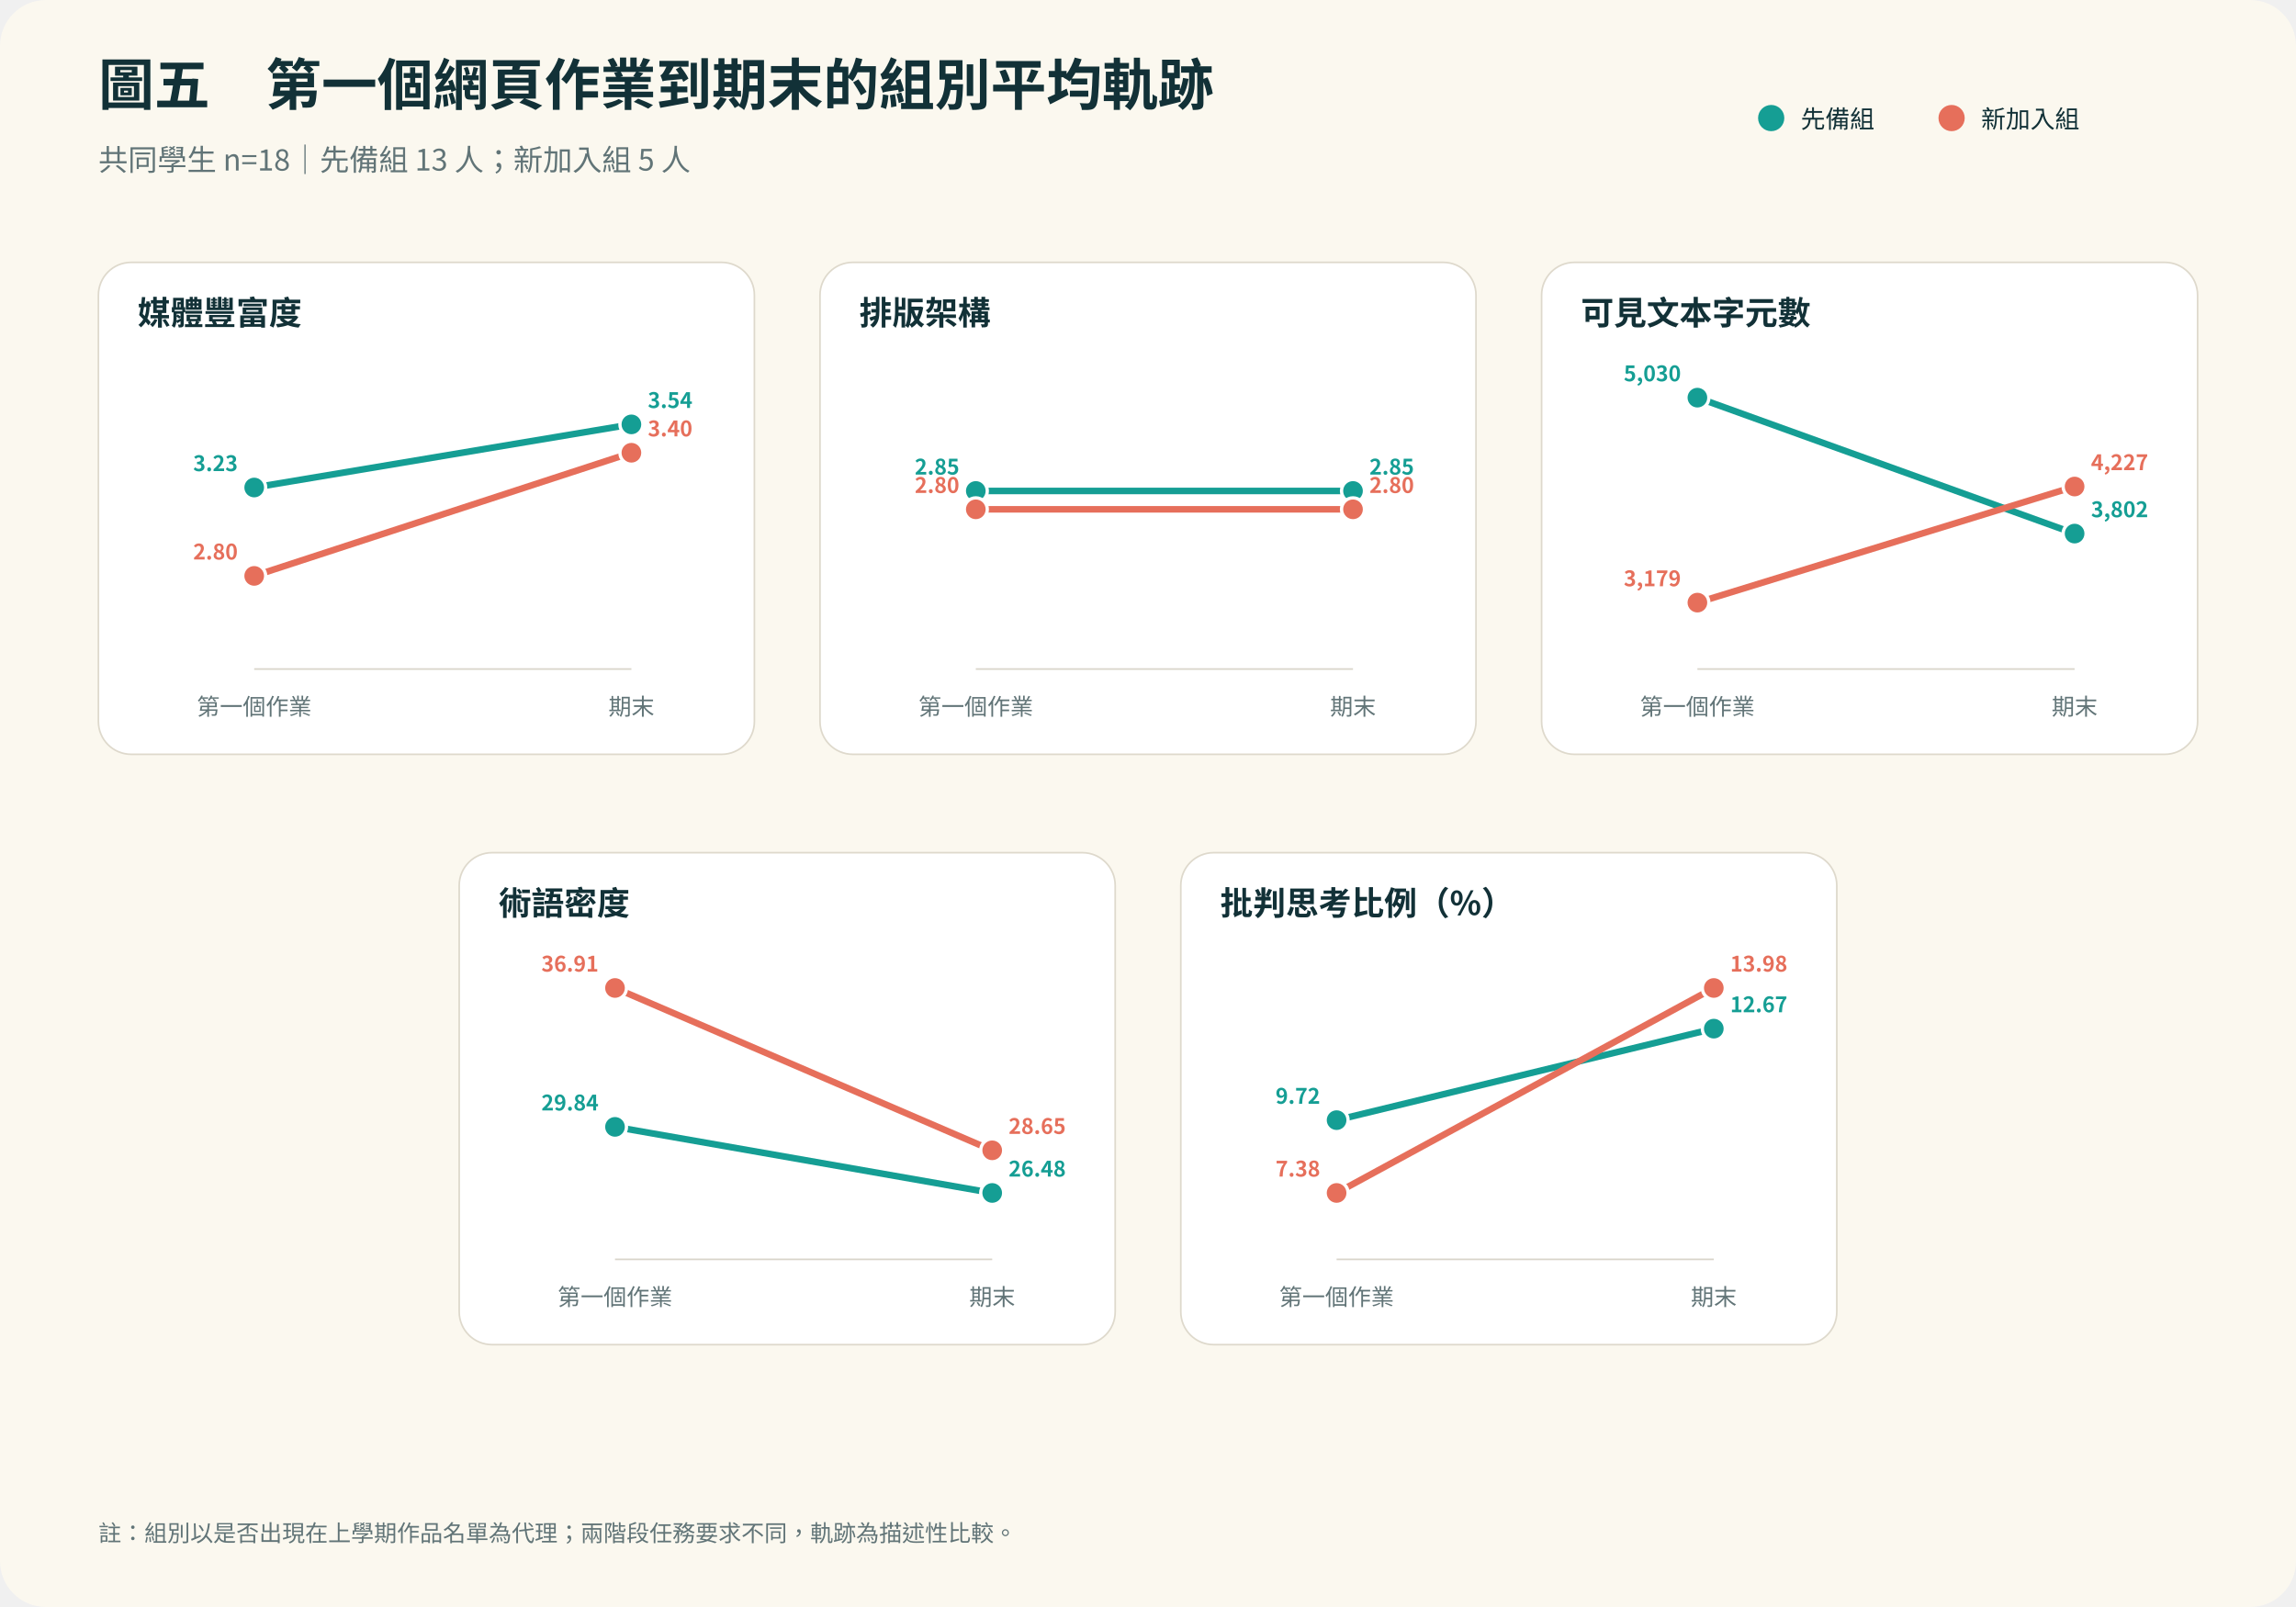
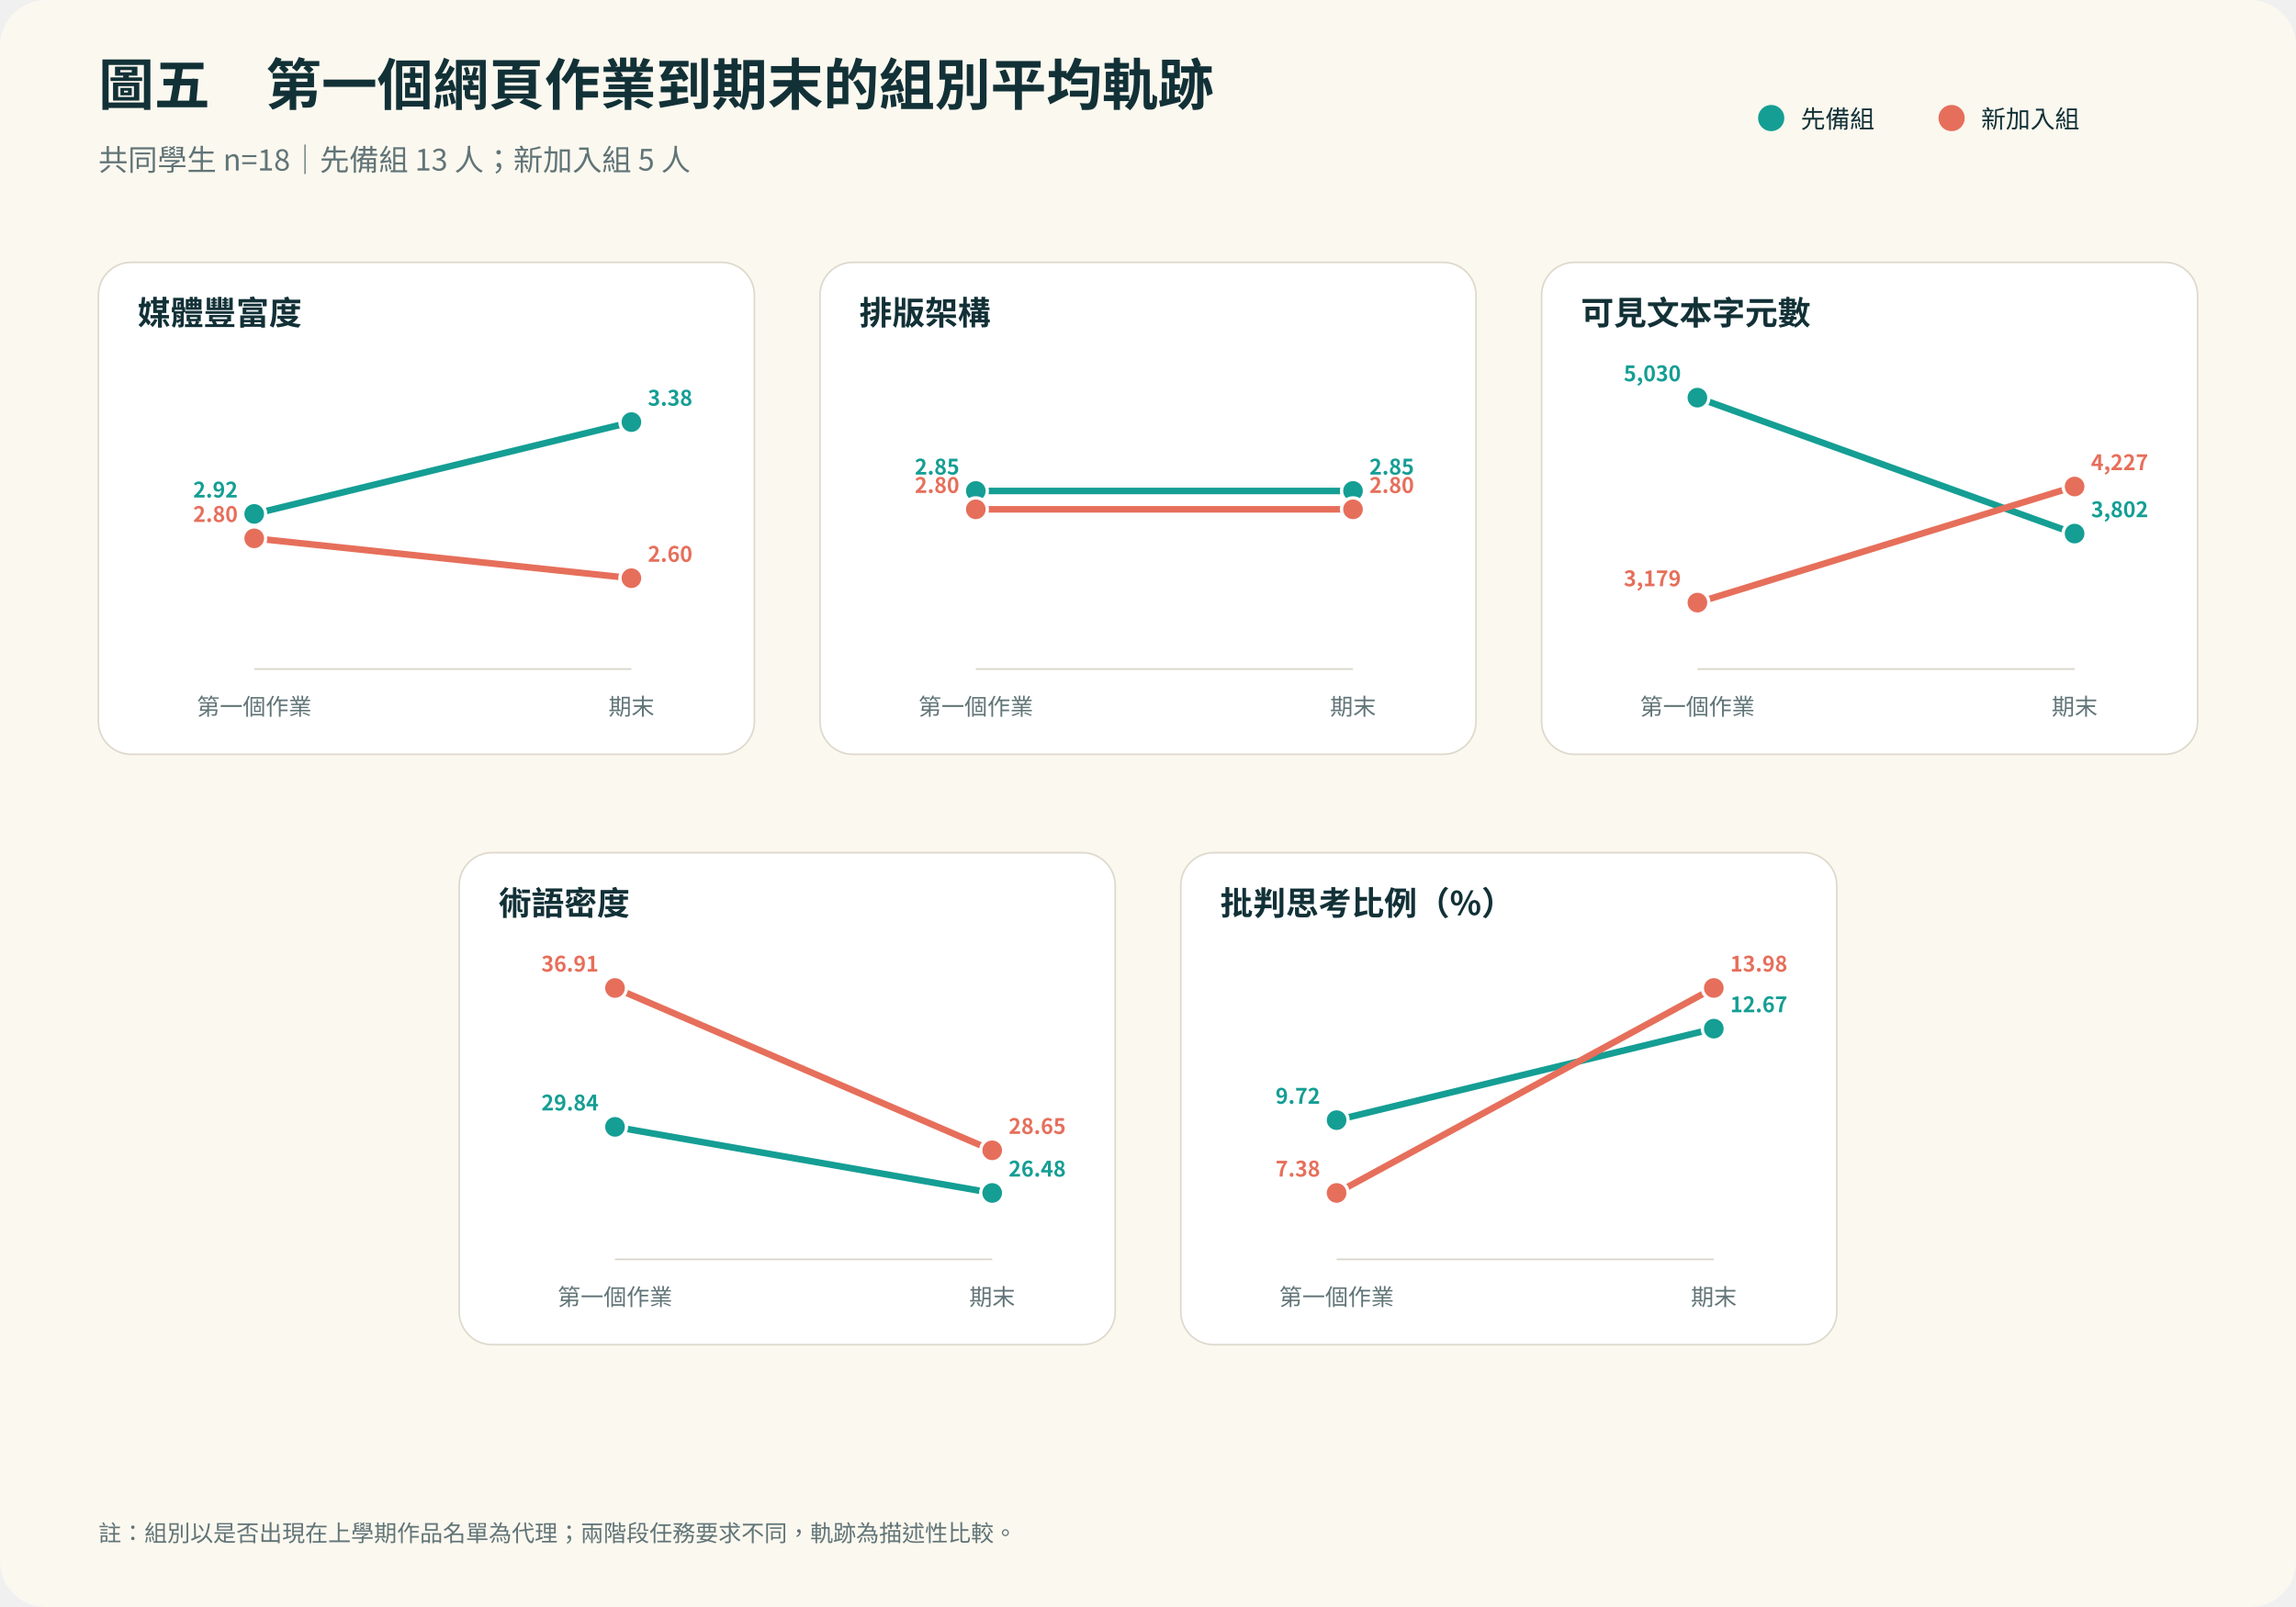
<svg xmlns="http://www.w3.org/2000/svg" width="1400" height="980" viewBox="0 0 1400 980" role="img" aria-labelledby="title desc">
  <rect width="1400" height="980" rx="28" fill="#fbf8ef" />
  <text x="60" y="64" fill="#123137" font-family="'Noto Sans CJK TC','Noto Sans TC','WenQuanYi Micro Hei',sans-serif" font-size="34" font-weight="800">圖五　第一個網頁作業到期末的組別平均軌跡</text>
  <text x="60" y="104" fill="#617477" font-family="'Noto Sans CJK TC','Noto Sans TC','WenQuanYi Micro Hei',sans-serif" font-size="18">共同學生 n=18｜先備組 13 人；新加入組 5 人</text>
  <circle cx="1080" cy="72" r="8" fill="#159e94" />
  <text x="1098" y="78" fill="#123137" font-family="'Noto Sans CJK TC','Noto Sans TC','WenQuanYi Micro Hei',sans-serif" font-size="15">先備組</text>
  <circle cx="1190" cy="72" r="8" fill="#e66f5b" />
  <text x="1208" y="78" fill="#123137" font-family="'Noto Sans CJK TC','Noto Sans TC','WenQuanYi Micro Hei',sans-serif" font-size="15">新加入組</text>
  <rect x="60" y="160" width="400" height="300" rx="20" fill="#ffffff" stroke="#ded9cc" />
  <text x="84" y="198" fill="#123137" font-family="'Noto Sans CJK TC','Noto Sans TC','WenQuanYi Micro Hei',sans-serif" font-size="20" font-weight="760">媒體豐富度</text>
  <line x1="155" y1="408" x2="385" y2="408" stroke="#d9d5ca" />
  <text x="155" y="436" text-anchor="middle" fill="#617477" font-family="'Noto Sans CJK TC','Noto Sans TC','WenQuanYi Micro Hei',sans-serif" font-size="14">第一個作業</text>
  <text x="385" y="436" text-anchor="middle" fill="#617477" font-family="'Noto Sans CJK TC','Noto Sans TC','WenQuanYi Micro Hei',sans-serif" font-size="14">期末</text>
-   <line x1="155" y1="297.3" x2="385" y2="258.8" stroke="#159e94" stroke-width="4" />
-   <circle cx="155" cy="297.3" r="7" fill="#159e94" stroke="white" stroke-width="2" />
-   <circle cx="385" cy="258.8" r="7" fill="#159e94" stroke="white" stroke-width="2" />
-   <text x="145" y="287.3" text-anchor="end" fill="#159e94" font-family="'Noto Sans CJK TC','Noto Sans TC','WenQuanYi Micro Hei',sans-serif" font-size="13" font-weight="750">3.23</text>
-   <text x="395" y="248.8" fill="#159e94" font-family="'Noto Sans CJK TC','Noto Sans TC','WenQuanYi Micro Hei',sans-serif" font-size="13" font-weight="750">3.54</text>
-   <line x1="155" y1="351.2" x2="385" y2="276.1" stroke="#e66f5b" stroke-width="4" />
-   <circle cx="155" cy="351.2" r="7" fill="#e66f5b" stroke="white" stroke-width="2" />
-   <circle cx="385" cy="276.1" r="7" fill="#e66f5b" stroke="white" stroke-width="2" />
-   <text x="145" y="341.2" text-anchor="end" fill="#e66f5b" font-family="'Noto Sans CJK TC','Noto Sans TC','WenQuanYi Micro Hei',sans-serif" font-size="13" font-weight="750">2.80</text>
-   <text x="395" y="266.1" fill="#e66f5b" font-family="'Noto Sans CJK TC','Noto Sans TC','WenQuanYi Micro Hei',sans-serif" font-size="13" font-weight="750">3.40</text>
+   <line x1="155" y1="313.4" x2="385" y2="257.4" stroke="#159e94" stroke-width="4" />
+   <circle cx="155" cy="313.4" r="7" fill="#159e94" stroke="white" stroke-width="2" />
+   <circle cx="385" cy="257.4" r="7" fill="#159e94" stroke="white" stroke-width="2" />
+   <text x="145" y="303.4" text-anchor="end" fill="#159e94" font-family="'Noto Sans CJK TC','Noto Sans TC','WenQuanYi Micro Hei',sans-serif" font-size="13" font-weight="750">2.92</text>
+   <text x="395" y="247.4" fill="#159e94" font-family="'Noto Sans CJK TC','Noto Sans TC','WenQuanYi Micro Hei',sans-serif" font-size="13" font-weight="750">3.38</text>
+   <line x1="155" y1="328.3" x2="385" y2="352.6" stroke="#e66f5b" stroke-width="4" />
+   <circle cx="155" cy="328.3" r="7" fill="#e66f5b" stroke="white" stroke-width="2" />
+   <circle cx="385" cy="352.6" r="7" fill="#e66f5b" stroke="white" stroke-width="2" />
+   <text x="145" y="318.3" text-anchor="end" fill="#e66f5b" font-family="'Noto Sans CJK TC','Noto Sans TC','WenQuanYi Micro Hei',sans-serif" font-size="13" font-weight="750">2.80</text>
+   <text x="395" y="342.6" fill="#e66f5b" font-family="'Noto Sans CJK TC','Noto Sans TC','WenQuanYi Micro Hei',sans-serif" font-size="13" font-weight="750">2.60</text>
  <rect x="500" y="160" width="400" height="300" rx="20" fill="#ffffff" stroke="#ded9cc" />
  <text x="524" y="198" fill="#123137" font-family="'Noto Sans CJK TC','Noto Sans TC','WenQuanYi Micro Hei',sans-serif" font-size="20" font-weight="760">排版架構</text>
  <line x1="595" y1="408" x2="825" y2="408" stroke="#d9d5ca" />
  <text x="595" y="436" text-anchor="middle" fill="#617477" font-family="'Noto Sans CJK TC','Noto Sans TC','WenQuanYi Micro Hei',sans-serif" font-size="14">第一個作業</text>
  <text x="825" y="436" text-anchor="middle" fill="#617477" font-family="'Noto Sans CJK TC','Noto Sans TC','WenQuanYi Micro Hei',sans-serif" font-size="14">期末</text>
  <line x1="595" y1="299.4" x2="825" y2="299.4" stroke="#159e94" stroke-width="4" />
  <circle cx="595" cy="299.4" r="7" fill="#159e94" stroke="white" stroke-width="2" />
  <circle cx="825" cy="299.4" r="7" fill="#159e94" stroke="white" stroke-width="2" />
  <text x="585" y="289.4" text-anchor="end" fill="#159e94" font-family="'Noto Sans CJK TC','Noto Sans TC','WenQuanYi Micro Hei',sans-serif" font-size="13" font-weight="750">2.85</text>
  <text x="835" y="289.4" fill="#159e94" font-family="'Noto Sans CJK TC','Noto Sans TC','WenQuanYi Micro Hei',sans-serif" font-size="13" font-weight="750">2.85</text>
  <line x1="595" y1="310.6" x2="825" y2="310.6" stroke="#e66f5b" stroke-width="4" />
  <circle cx="595" cy="310.6" r="7" fill="#e66f5b" stroke="white" stroke-width="2" />
  <circle cx="825" cy="310.6" r="7" fill="#e66f5b" stroke="white" stroke-width="2" />
  <text x="585" y="300.6" text-anchor="end" fill="#e66f5b" font-family="'Noto Sans CJK TC','Noto Sans TC','WenQuanYi Micro Hei',sans-serif" font-size="13" font-weight="750">2.80</text>
  <text x="835" y="300.6" fill="#e66f5b" font-family="'Noto Sans CJK TC','Noto Sans TC','WenQuanYi Micro Hei',sans-serif" font-size="13" font-weight="750">2.80</text>
  <rect x="940" y="160" width="400" height="300" rx="20" fill="#ffffff" stroke="#ded9cc" />
  <text x="964" y="198" fill="#123137" font-family="'Noto Sans CJK TC','Noto Sans TC','WenQuanYi Micro Hei',sans-serif" font-size="20" font-weight="760">可見文本字元數</text>
  <line x1="1035" y1="408" x2="1265" y2="408" stroke="#d9d5ca" />
  <text x="1035" y="436" text-anchor="middle" fill="#617477" font-family="'Noto Sans CJK TC','Noto Sans TC','WenQuanYi Micro Hei',sans-serif" font-size="14">第一個作業</text>
  <text x="1265" y="436" text-anchor="middle" fill="#617477" font-family="'Noto Sans CJK TC','Noto Sans TC','WenQuanYi Micro Hei',sans-serif" font-size="14">期末</text>
  <line x1="1035" y1="242.5" x2="1265" y2="325.4" stroke="#159e94" stroke-width="4" />
  <circle cx="1035" cy="242.5" r="7" fill="#159e94" stroke="white" stroke-width="2" />
  <circle cx="1265" cy="325.4" r="7" fill="#159e94" stroke="white" stroke-width="2" />
  <text x="1025" y="232.5" text-anchor="end" fill="#159e94" font-family="'Noto Sans CJK TC','Noto Sans TC','WenQuanYi Micro Hei',sans-serif" font-size="13" font-weight="750">5,030</text>
  <text x="1275" y="315.4" fill="#159e94" font-family="'Noto Sans CJK TC','Noto Sans TC','WenQuanYi Micro Hei',sans-serif" font-size="13" font-weight="750">3,802</text>
  <line x1="1035" y1="367.5" x2="1265" y2="296.7" stroke="#e66f5b" stroke-width="4" />
  <circle cx="1035" cy="367.5" r="7" fill="#e66f5b" stroke="white" stroke-width="2" />
  <circle cx="1265" cy="296.7" r="7" fill="#e66f5b" stroke="white" stroke-width="2" />
  <text x="1025" y="357.5" text-anchor="end" fill="#e66f5b" font-family="'Noto Sans CJK TC','Noto Sans TC','WenQuanYi Micro Hei',sans-serif" font-size="13" font-weight="750">3,179</text>
  <text x="1275" y="286.7" fill="#e66f5b" font-family="'Noto Sans CJK TC','Noto Sans TC','WenQuanYi Micro Hei',sans-serif" font-size="13" font-weight="750">4,227</text>
  <rect x="280" y="520" width="400" height="300" rx="20" fill="#ffffff" stroke="#ded9cc" />
  <text x="304" y="558" fill="#123137" font-family="'Noto Sans CJK TC','Noto Sans TC','WenQuanYi Micro Hei',sans-serif" font-size="20" font-weight="760">術語密度</text>
  <line x1="375" y1="768" x2="605" y2="768" stroke="#d9d5ca" />
  <text x="375" y="796" text-anchor="middle" fill="#617477" font-family="'Noto Sans CJK TC','Noto Sans TC','WenQuanYi Micro Hei',sans-serif" font-size="14">第一個作業</text>
  <text x="605" y="796" text-anchor="middle" fill="#617477" font-family="'Noto Sans CJK TC','Noto Sans TC','WenQuanYi Micro Hei',sans-serif" font-size="14">期末</text>
  <line x1="375" y1="687.2" x2="605" y2="727.5" stroke="#159e94" stroke-width="4" />
  <circle cx="375" cy="687.2" r="7" fill="#159e94" stroke="white" stroke-width="2" />
  <circle cx="605" cy="727.5" r="7" fill="#159e94" stroke="white" stroke-width="2" />
  <text x="365" y="677.2" text-anchor="end" fill="#159e94" font-family="'Noto Sans CJK TC','Noto Sans TC','WenQuanYi Micro Hei',sans-serif" font-size="13" font-weight="750">29.84</text>
  <text x="615" y="717.5" fill="#159e94" font-family="'Noto Sans CJK TC','Noto Sans TC','WenQuanYi Micro Hei',sans-serif" font-size="13" font-weight="750">26.48</text>
  <line x1="375" y1="602.5" x2="605" y2="701.5" stroke="#e66f5b" stroke-width="4" />
  <circle cx="375" cy="602.5" r="7" fill="#e66f5b" stroke="white" stroke-width="2" />
  <circle cx="605" cy="701.5" r="7" fill="#e66f5b" stroke="white" stroke-width="2" />
  <text x="365" y="592.5" text-anchor="end" fill="#e66f5b" font-family="'Noto Sans CJK TC','Noto Sans TC','WenQuanYi Micro Hei',sans-serif" font-size="13" font-weight="750">36.91</text>
  <text x="615" y="691.5" fill="#e66f5b" font-family="'Noto Sans CJK TC','Noto Sans TC','WenQuanYi Micro Hei',sans-serif" font-size="13" font-weight="750">28.65</text>
  <rect x="720" y="520" width="400" height="300" rx="20" fill="#ffffff" stroke="#ded9cc" />
  <text x="744" y="558" fill="#123137" font-family="'Noto Sans CJK TC','Noto Sans TC','WenQuanYi Micro Hei',sans-serif" font-size="20" font-weight="760">批判思考比例（%）</text>
  <line x1="815" y1="768" x2="1045" y2="768" stroke="#d9d5ca" />
  <text x="815" y="796" text-anchor="middle" fill="#617477" font-family="'Noto Sans CJK TC','Noto Sans TC','WenQuanYi Micro Hei',sans-serif" font-size="14">第一個作業</text>
  <text x="1045" y="796" text-anchor="middle" fill="#617477" font-family="'Noto Sans CJK TC','Noto Sans TC','WenQuanYi Micro Hei',sans-serif" font-size="14">期末</text>
  <line x1="815" y1="683.1" x2="1045" y2="627.3" stroke="#159e94" stroke-width="4" />
  <circle cx="815" cy="683.1" r="7" fill="#159e94" stroke="white" stroke-width="2" />
  <circle cx="1045" cy="627.3" r="7" fill="#159e94" stroke="white" stroke-width="2" />
  <text x="805" y="673.1" text-anchor="end" fill="#159e94" font-family="'Noto Sans CJK TC','Noto Sans TC','WenQuanYi Micro Hei',sans-serif" font-size="13" font-weight="750">9.72</text>
  <text x="1055" y="617.3" fill="#159e94" font-family="'Noto Sans CJK TC','Noto Sans TC','WenQuanYi Micro Hei',sans-serif" font-size="13" font-weight="750">12.67</text>
  <line x1="815" y1="727.5" x2="1045" y2="602.5" stroke="#e66f5b" stroke-width="4" />
  <circle cx="815" cy="727.5" r="7" fill="#e66f5b" stroke="white" stroke-width="2" />
  <circle cx="1045" cy="602.5" r="7" fill="#e66f5b" stroke="white" stroke-width="2" />
  <text x="805" y="717.5" text-anchor="end" fill="#e66f5b" font-family="'Noto Sans CJK TC','Noto Sans TC','WenQuanYi Micro Hei',sans-serif" font-size="13" font-weight="750">7.38</text>
  <text x="1055" y="592.5" fill="#e66f5b" font-family="'Noto Sans CJK TC','Noto Sans TC','WenQuanYi Micro Hei',sans-serif" font-size="13" font-weight="750">13.98</text>
  <text x="60" y="940" fill="#617477" font-family="'Noto Sans CJK TC','Noto Sans TC','WenQuanYi Micro Hei',sans-serif" font-size="14">註：組別以是否出現在上學期作品名單為代理；兩階段任務要求不同，軌跡為描述性比較。</text>
</svg>
